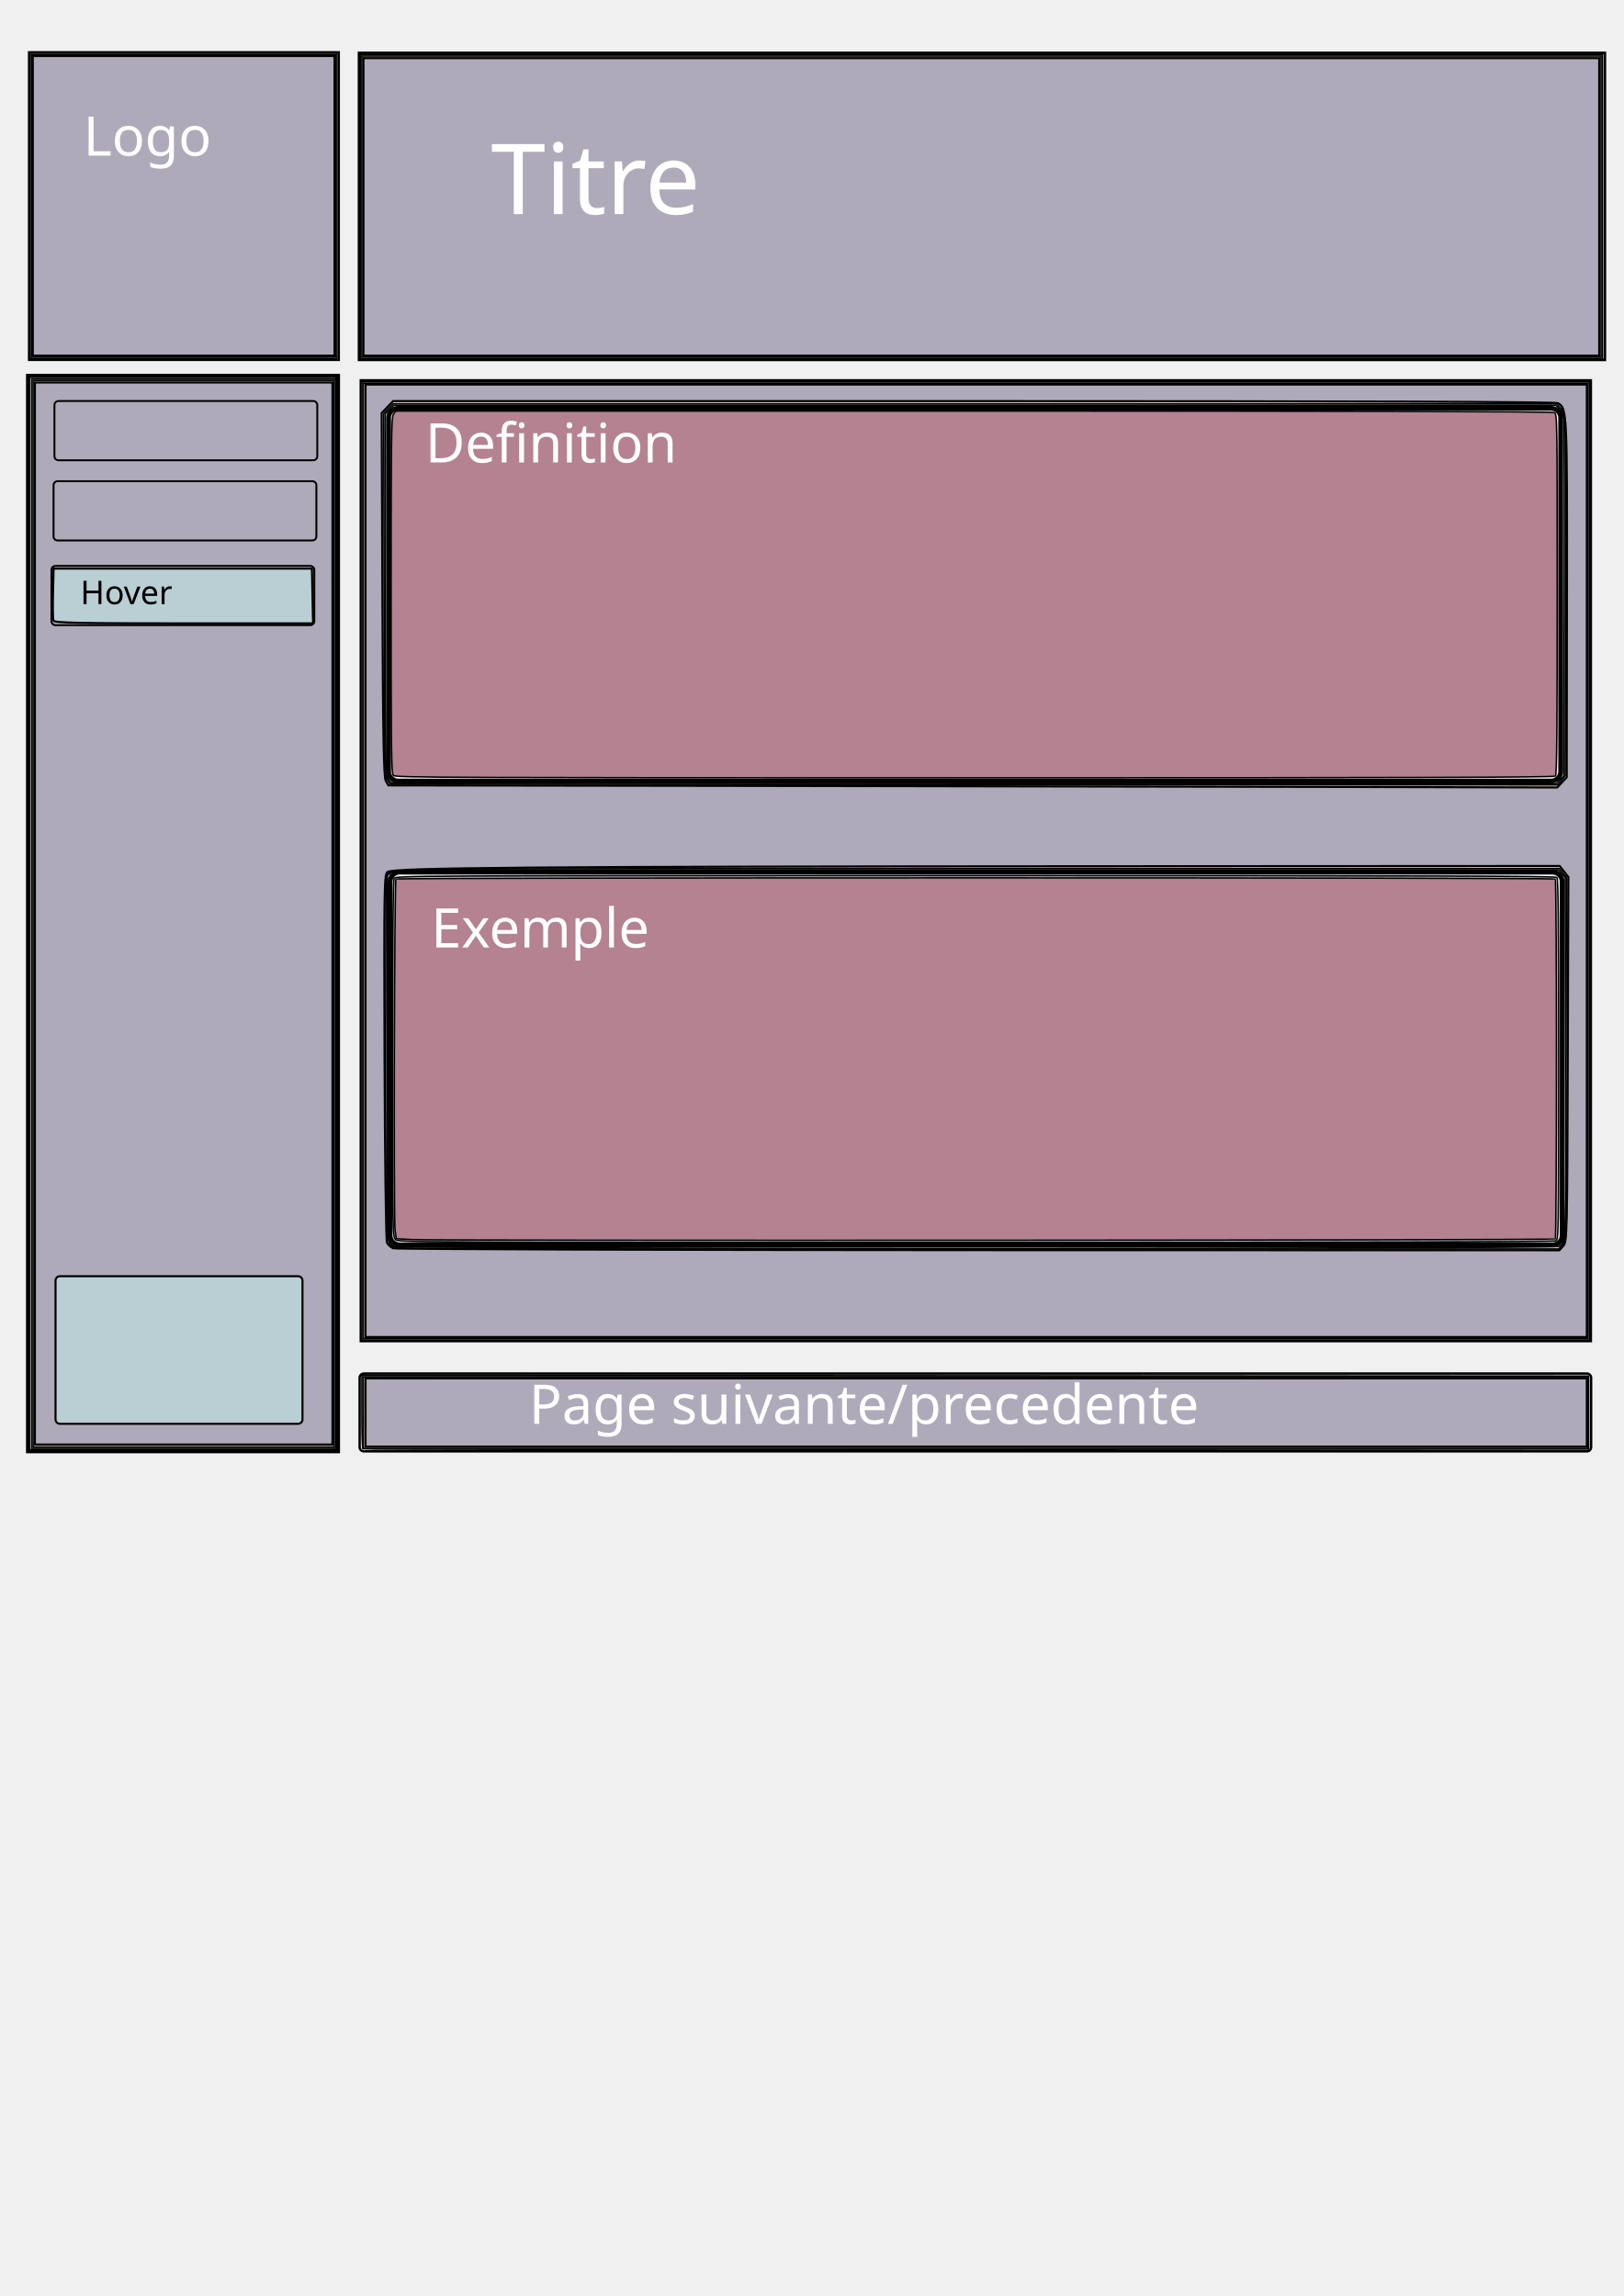
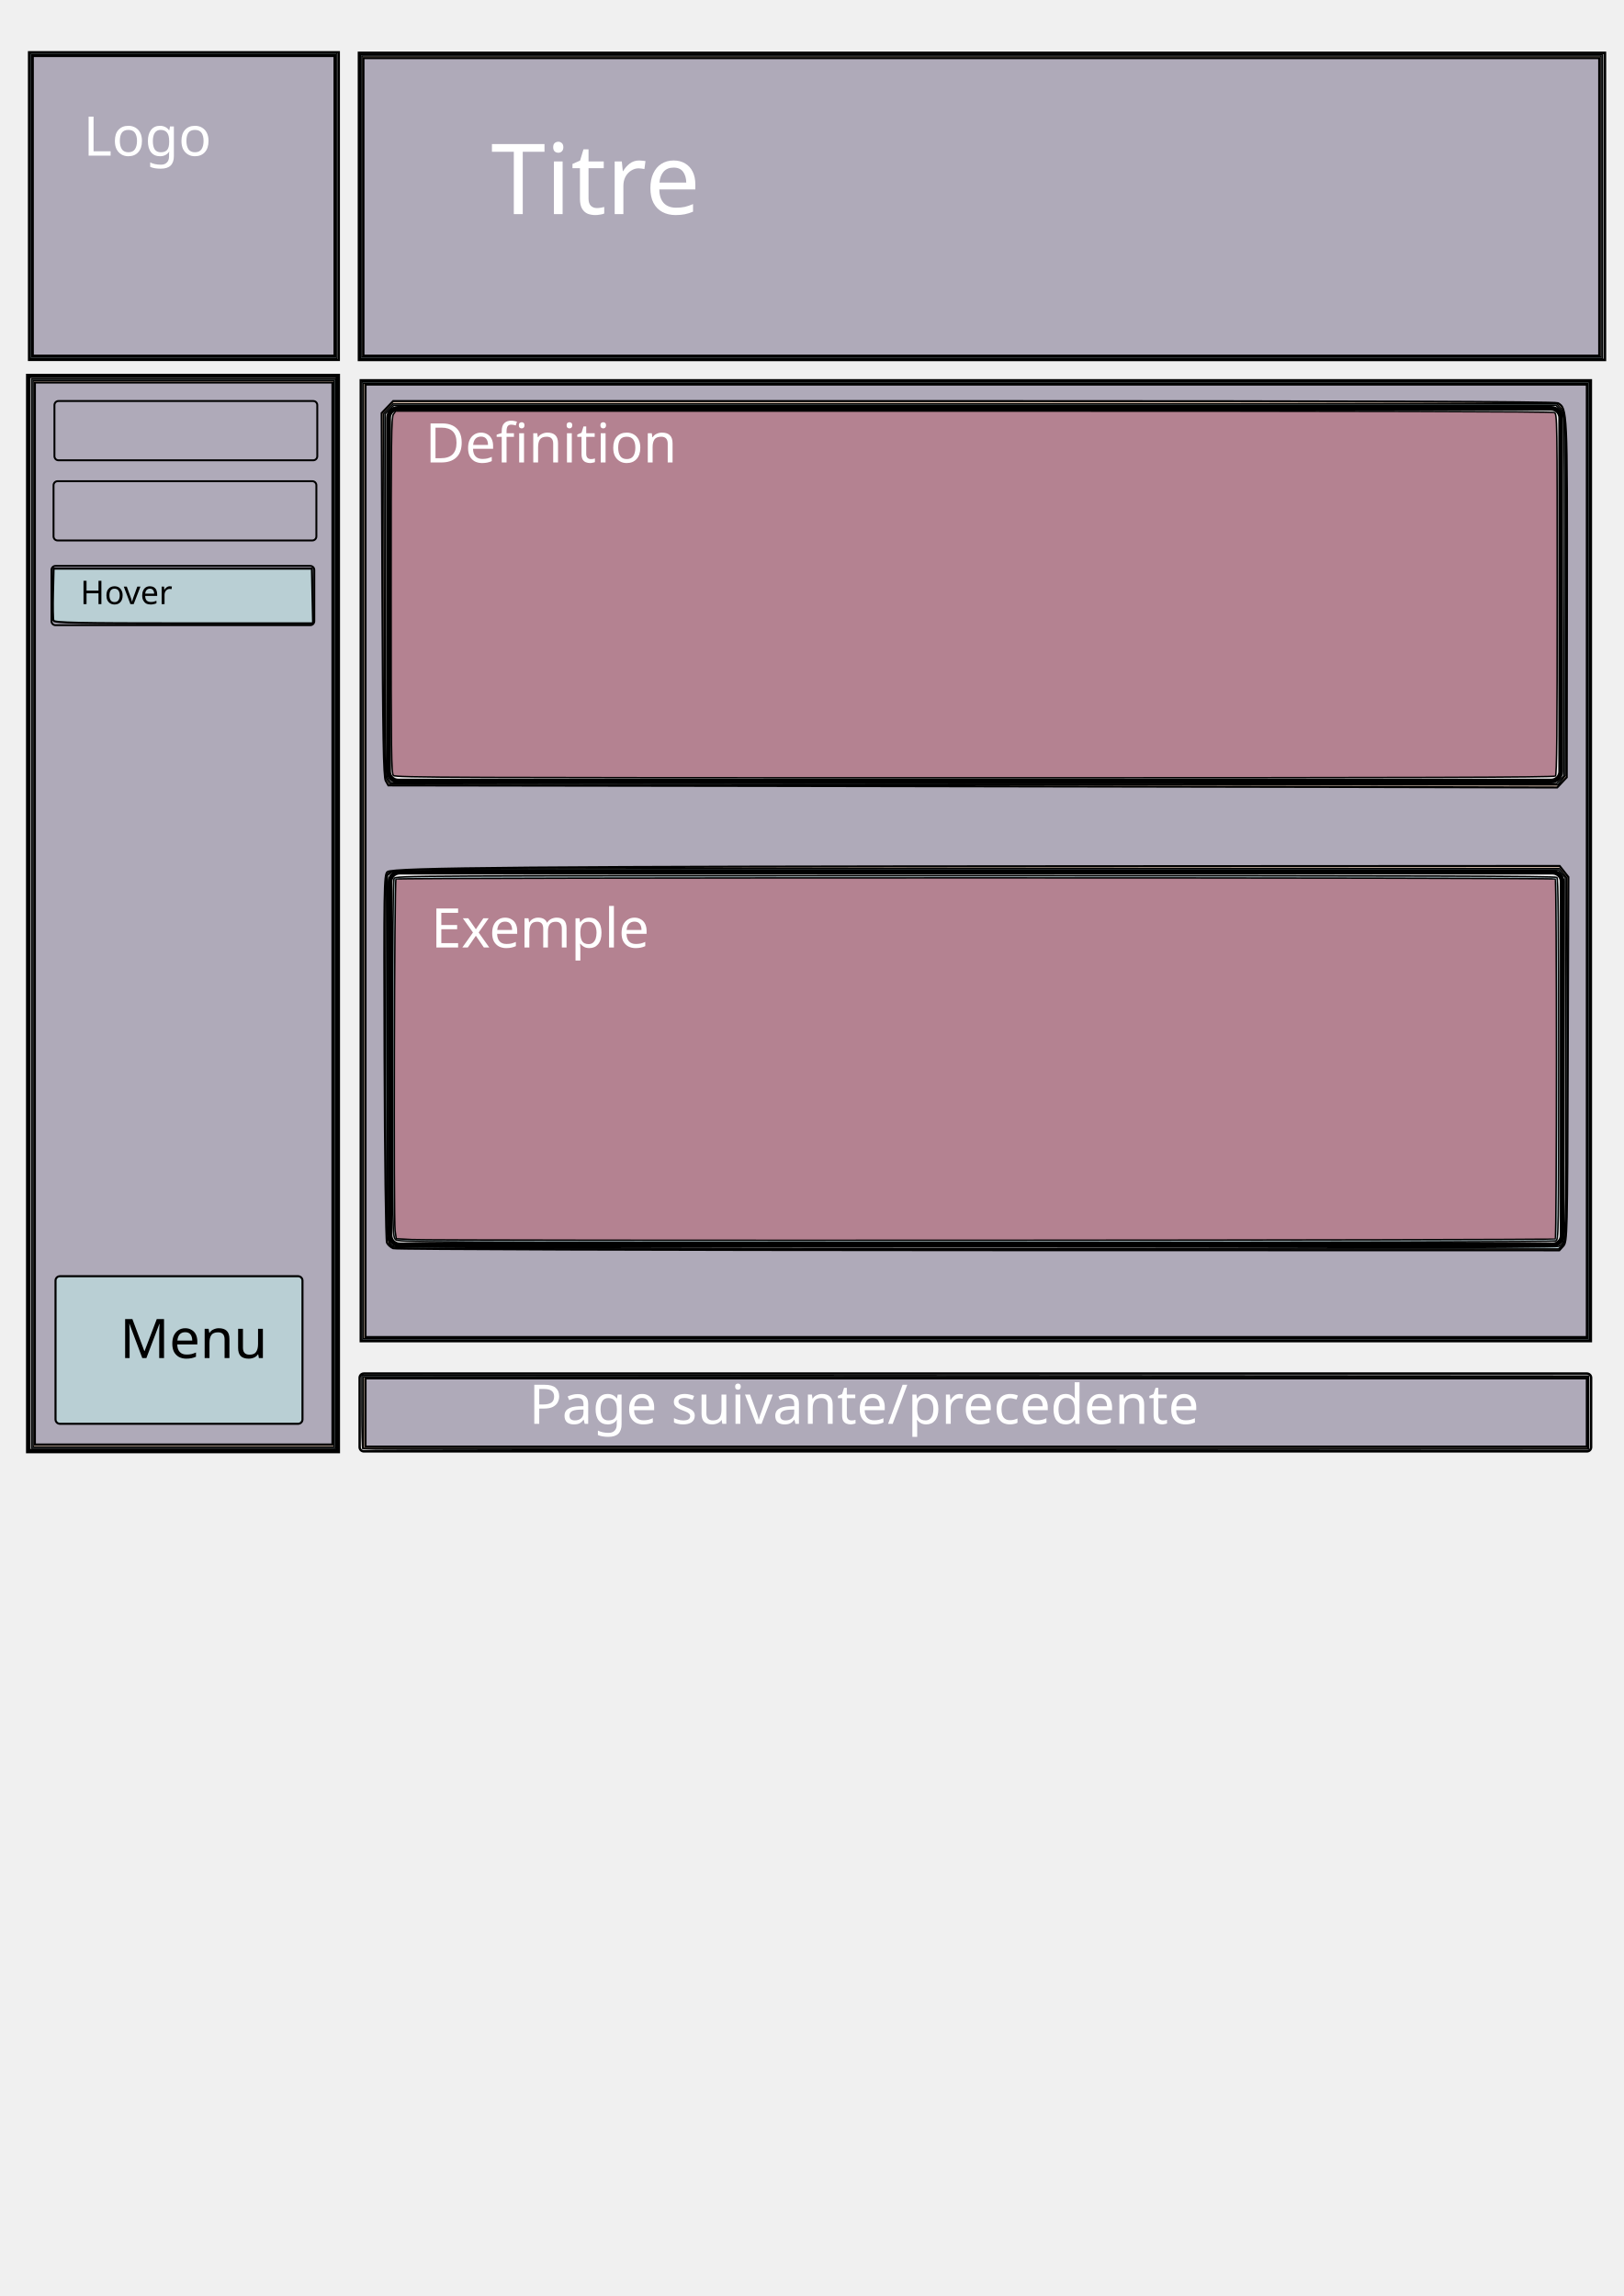
<svg xmlns="http://www.w3.org/2000/svg" xmlns:ns1="http://www.openswatchbook.org/uri/2009/osb" xmlns:xlink="http://www.w3.org/1999/xlink" width="210mm" height="297mm" viewBox="0 0 210 297" version="1.1" id="svg8">
  <defs id="defs2">
    <linearGradient id="linearGradient2409">
      <stop style="stop-color:#000000;stop-opacity:1;" offset="0" id="stop2405" />
      <stop style="stop-color:#000000;stop-opacity:0;" offset="1" id="stop2407" />
    </linearGradient>
    <linearGradient id="linearGradient951" ns1:paint="gradient">
      <stop style="stop-color:#000000;stop-opacity:1;" offset="0" id="stop947" />
      <stop style="stop-color:#000000;stop-opacity:0;" offset="1" id="stop949" />
    </linearGradient>
    <radialGradient xlink:href="#linearGradient2409" id="radialGradient2411" cx="80.789" cy="23.271" fx="80.789" fy="23.271" r="16.998" gradientTransform="matrix(1,0,0,0.2732746,0,16.91128)" gradientUnits="userSpaceOnUse" />
  </defs>
  <g id="layer1">
    <rect style="opacity:1;fill:none;fill-opacity:1;stroke:#000000;stroke-width:0.265;stroke-linecap:round;stroke-miterlimit:4;stroke-dasharray:none;stroke-opacity:1" id="rect815" width="40.09" height="39.823" x="3.742" y="6.745" />
    <rect style="opacity:1;fill:none;fill-opacity:1;stroke:#000000;stroke-width:0.324;stroke-linecap:round;stroke-miterlimit:4;stroke-dasharray:none;stroke-opacity:1" id="rect819" width="161.148" height="39.723" x="46.426" y="6.838" />
    <rect style="opacity:1;fill:none;fill-opacity:1;stroke:#000000;stroke-width:0.561;stroke-linecap:round;stroke-miterlimit:4;stroke-dasharray:none;stroke-opacity:1" id="rect821" width="40.053" height="139.082" x="3.644" y="48.629" />
    <rect style="opacity:1;fill:none;fill-opacity:1;stroke:#000000;stroke-width:0.265;stroke-linecap:round;stroke-miterlimit:4;stroke-dasharray:none;stroke-opacity:1" id="rect825" width="159.136" height="124.33" x="46.639" y="49.174" />
    <rect style="opacity:1;fill:none;fill-opacity:1;stroke:#000000;stroke-width:0.308;stroke-linecap:round;stroke-miterlimit:4;stroke-dasharray:none;stroke-opacity:1" id="rect827" width="159.273" height="10.067" x="46.513" y="177.676" ry="0.544" />
    <rect style="opacity:1;fill:none;fill-opacity:1;stroke:#000000;stroke-width:0.615;stroke-linecap:round;stroke-miterlimit:4;stroke-dasharray:none;stroke-opacity:1" id="rect829" width="151.596" height="48.22" x="50.257" y="52.813" ry="1.236" />
    <rect style="opacity:1;fill:none;fill-opacity:1;stroke:#000000;stroke-width:0.615;stroke-linecap:round;stroke-miterlimit:4;stroke-dasharray:none;stroke-opacity:1" id="rect829-3" width="151.596" height="48.22" x="50.446" y="112.817" ry="1.236" />
    <path style="opacity:1;fill:#b9cfd4;fill-opacity:1;stroke:#000000;stroke-width:0.714;stroke-linecap:round;stroke-miterlimit:4;stroke-dasharray:none;stroke-opacity:1" d="m 177.378,708.355 c -0.262,-0.262 -0.477,-8.46 -0.477,-18.216 v -17.739 l 299.821,0.179 299.821,0.179 v 17.857 17.857 L 477.199,708.652 C 312.56,708.751 177.64,708.617 177.378,708.355 Z" id="path848" transform="scale(0.2645833)" />
    <path style="opacity:1;fill:#b9cfd4;fill-opacity:1;stroke:#000000;stroke-width:0.714;stroke-linecap:round;stroke-miterlimit:4;stroke-dasharray:none;stroke-opacity:1" d="M 176.901,420.973 V 186.687 h 300 300 V 420.973 655.259 h -300 -300 z m 585,188.362 c 3.679,-1.859 3.608,0.1 3.404,-93.395 l -0.19,-86.995 -1.732,-1.843 -1.732,-1.843 H 477.213 c -278.987,0 -284.472,0.026 -286.125,1.365 l -1.686,1.365 -0.173,88.456 c -0.185,94.81 -0.324,91.011 3.401,92.896 2.616,1.324 566.651,1.318 569.272,-0.006 z m 0.768,-228.063 1.732,-1.843 0.213,-85.835 c 0.117,-47.21 0.011,-87.242 -0.236,-88.961 -0.27,-1.884 -1.122,-3.799 -2.144,-4.821 l -1.696,-1.696 H 476.521 192.505 l -2.088,2.088 -2.088,2.088 v 87.948 c 0,76.222 0.141,88.22 1.056,89.99 0.581,1.124 1.465,2.207 1.964,2.408 0.499,0.201 128.861,0.391 285.248,0.422 l 284.34,0.056 z" id="path850" transform="scale(0.2645833)" />
    <path style="opacity:1;fill:#b9cfd4;fill-opacity:1;stroke:#000000;stroke-width:0.714;stroke-linecap:round;stroke-miterlimit:4;stroke-dasharray:none;stroke-opacity:1" d="M 15.472,446.687 V 185.259 H 89.758 164.044 V 446.687 708.116 H 89.758 15.472 Z" id="path852" transform="scale(0.2645833)" />
    <path style="opacity:1;fill:#b9cfd4;fill-opacity:1;stroke:#000000;stroke-width:0.714;stroke-linecap:round;stroke-miterlimit:4;stroke-dasharray:none;stroke-opacity:1" d="M 14.758,100.616 V 25.973 h 75 75 v 74.643 74.643 h -75 -75 z" id="path854" transform="scale(0.2645833)" />
    <path style="opacity:1;fill:#b9cfd4;fill-opacity:1;stroke:#000000;stroke-width:0.714;stroke-linecap:round;stroke-miterlimit:4;stroke-dasharray:none;stroke-opacity:1" d="M 176.186,100.973 V 26.687 h 303.571 303.571 v 74.286 74.286 H 479.758 176.186 Z" id="path856" transform="scale(0.2645833)" />
    <path style="opacity:1;fill:#b9cfd4;fill-opacity:1;stroke:#000000;stroke-width:0.714;stroke-linecap:round;stroke-miterlimit:4;stroke-dasharray:none;stroke-opacity:1" d="m 193.329,605.973 c -1.413,-1.413 -1.429,-2.381 -1.429,-88.261 0,-58.49 0.241,-87.284 0.739,-88.214 0.729,-1.362 4.681,-1.382 284.143,-1.382 219.473,0 283.597,0.193 284.261,0.857 0.657,0.657 0.857,21.375 0.857,88.903 0,86.318 -0.027,88.061 -1.382,88.786 -0.946,0.506 -90.417,0.739 -283.571,0.739 -281.237,0 -282.195,-0.005 -283.618,-1.429 z" id="path858" transform="scale(0.2645833)" />
    <path style="opacity:1;fill:#b48291;fill-opacity:1;stroke:#000000;stroke-width:0.714;stroke-linecap:round;stroke-miterlimit:4;stroke-dasharray:none;stroke-opacity:1" d="m 192.309,379.136 c -1.008,-1.008 -1.122,-9.978 -1.122,-88.055 0,-77.525 0.12,-87.105 1.112,-88.52 l 1.112,-1.587 h 282.506 c 193.373,0 282.942,0.233 283.888,0.739 1.354,0.725 1.382,2.468 1.382,88.786 0,67.528 -0.2,88.246 -0.857,88.903 -0.664,0.664 -64.703,0.857 -283.878,0.857 -256.339,0 -283.126,-0.106 -284.143,-1.122 z" id="path860" transform="scale(0.2645833)" />
    <path style="opacity:1;fill:#b48291;fill-opacity:1;stroke:#000000;stroke-width:0.714;stroke-linecap:round;stroke-miterlimit:4;stroke-dasharray:none;stroke-opacity:1" d="m 201.194,606.026 -7.492,-0.41 -0.567,-3.929 c -0.752,-5.207 -0.334,-171.139 0.433,-171.905 0.778,-0.778 565.888,-0.778 566.667,1.4e-4 0.778,0.778 0.778,175.174 4e-5,175.952 -0.66,0.66 -547.111,0.945 -559.04,0.292 z" id="path862" transform="scale(0.2645833)" />
    <text xml:space="preserve" style="font-style:normal;font-variant:normal;font-weight:normal;font-stretch:normal;font-size:4.233px;line-height:1.25;font-family:'Segoe UI';-inkscape-font-specification:'Segoe UI';letter-spacing:0px;word-spacing:0px;fill:#000000;fill-opacity:1;stroke:none;stroke-width:0.265;" x="58.775" y="21.833" id="text866">
      <tspan id="tspan864" x="58.775" y="21.833" style="stroke-width:0.265;-inkscape-font-specification:'Segoe UI';font-family:'Segoe UI';font-weight:normal;font-style:normal;font-stretch:normal;font-variant:normal;">Titre</tspan>
    </text>
    <path style="opacity:1;fill:#f9dec9;fill-opacity:1;stroke:#000000;stroke-width:0.714;stroke-linecap:round;stroke-miterlimit:4;stroke-dasharray:none;stroke-opacity:1" d="M 16.186,446.687 V 185.973 H 89.758 163.329 V 446.687 707.401 H 89.758 16.186 Z" id="path868" transform="scale(0.2645833)" />
    <path style="opacity:1;fill:#f9dec9;fill-opacity:1;stroke:#000000;stroke-width:0.714;stroke-linecap:round;stroke-miterlimit:4;stroke-dasharray:none;stroke-opacity:1" d="M 15.472,100.616 V 26.687 h 74.286 74.286 v 73.929 73.929 H 89.758 15.472 Z" id="path870" transform="scale(0.2645833)" />
    <path style="opacity:1;fill:#f9dec9;fill-opacity:1;stroke:#000000;stroke-width:0.714;stroke-linecap:round;stroke-miterlimit:4;stroke-dasharray:none;stroke-opacity:1" d="M 176.901,100.973 V 27.401 h 302.857 302.857 v 73.571 73.571 H 479.758 176.901 Z" id="path872" transform="scale(0.2645833)" />
    <path style="opacity:1;fill:#f9dec9;fill-opacity:1;stroke:#000000;stroke-width:0.714;stroke-linecap:round;stroke-miterlimit:4;stroke-dasharray:none;stroke-opacity:1" d="M 177.615,420.973 V 187.401 H 476.901 776.187 V 420.973 654.544 H 476.901 177.615 Z m 585.792,188.097 c 1.373,-1.373 1.62,-2.731 2.209,-12.143 0.366,-5.841 0.563,-45.874 0.439,-89.197 l -0.225,-78.6 -1.786,-2.253 -1.786,-2.253 -271.786,-0.037 c -149.482,-0.021 -277.841,0.174 -285.242,0.433 -11.285,0.394 -13.705,0.672 -15,1.72 l -1.544,1.25 -0.222,79.528 c -0.235,84.268 0.1,98.811 2.331,101.276 1.27,1.404 2.229,1.457 30.316,1.678 15.952,0.126 144.146,0.21 284.877,0.186 l 255.873,-0.042 1.546,-1.546 z m -0.077,-227.572 1.786,-2.253 0.234,-84.002 c 0.151,-54.079 -0.023,-85.86 -0.489,-89.218 -0.517,-3.729 -1.179,-5.703 -2.323,-6.92 l -1.6,-1.703 H 476.559 192.181 l -2.317,2.39 -2.317,2.39 0.212,88.534 c 0.199,83.053 0.29,88.653 1.468,90.45 l 1.255,1.916 12.316,0.213 c 6.774,0.117 135.262,0.268 285.53,0.334 l 273.214,0.121 z" id="path874" transform="scale(0.2645833)" />
    <path style="opacity:1;fill:#f9dec9;fill-opacity:1;stroke:#000000;stroke-width:0.714;stroke-linecap:round;stroke-miterlimit:4;stroke-dasharray:none;stroke-opacity:1" d="m 177.615,690.616 v -17.5 H 476.901 776.187 v 17.5 17.5 H 476.901 177.615 Z" id="path876" transform="scale(0.2645833)" />
    <text xml:space="preserve" style="font-style:normal;font-variant:normal;font-weight:normal;font-stretch:normal;font-size:4.233px;line-height:1.25;font-family:'Segoe UI';-inkscape-font-specification:'Segoe UI';letter-spacing:0px;word-spacing:0px;fill:#000000;fill-opacity:1;stroke:none;stroke-width:0.265;" x="56.791" y="22.495" id="text880">
      <tspan id="tspan878" x="56.791" y="22.495" style="stroke-width:0.265;fill:#afaab9;fill-opacity:1;-inkscape-font-specification:'Segoe UI';font-family:'Segoe UI';font-weight:normal;font-style:normal;font-stretch:normal;font-variant:normal;">Titre</tspan>
    </text>
    <path style="opacity:1;fill:#afaab9;fill-opacity:1;stroke:#000000;stroke-width:1.01;stroke-linecap:round;stroke-miterlimit:4;stroke-dasharray:none;stroke-opacity:1" d="M 17.048,446.613 V 187.004 H 89.779 162.51 V 446.613 706.222 H 89.779 17.048 Z" id="path886" transform="scale(0.2645833)" />
    <path style="opacity:1;fill:#afaab9;fill-opacity:1;stroke:#000000;stroke-width:1.01;stroke-linecap:round;stroke-miterlimit:4;stroke-dasharray:none;stroke-opacity:1" d="M 16.038,100.636 V 27.4 h 73.741 73.741 v 73.236 73.236 H 89.779 16.038 Z" id="path888" transform="scale(0.2645833)" />
    <path style="opacity:1;fill:#afaab9;fill-opacity:1;stroke:#000000;stroke-width:1.01;stroke-linecap:round;stroke-miterlimit:4;stroke-dasharray:none;stroke-opacity:1" d="M 177.663,101.141 V 28.41 h 302.036 302.036 v 72.731 72.731 H 479.698 177.663 Z" id="path890" transform="scale(0.2645833)" />
    <path style="opacity:1;fill:#afaab9;fill-opacity:1;stroke:#000000;stroke-width:1.01;stroke-linecap:round;stroke-miterlimit:4;stroke-dasharray:none;stroke-opacity:1" d="M 178.673,420.854 V 188.014 H 477.173 775.673 V 420.854 653.694 H 477.173 178.673 Z m 585.479,188.288 c 1.857,-2.052 1.934,-5.24 2.208,-91.243 l 0.284,-89.117 -2.125,-2.701 -2.125,-2.701 -232.009,0.12 c -270.469,0.14 -338.448,0.701 -340.993,2.816 -1.587,1.318 -1.689,7.826 -1.416,90.409 0.162,49.171 0.695,89.817 1.192,90.841 0.494,1.019 1.858,2.24 3.03,2.714 1.173,0.474 129.909,0.89 286.081,0.926 l 283.949,0.064 z m -0.641,-226.631 2.333,-2.483 0.116,-87.168 c 0.123,-92.143 0.067,-93.348 -4.444,-95.762 -1.226,-0.656 -99.845,-1.002 -285.603,-1.002 H 192.183 l -2.807,2.93 -2.807,2.93 0.354,88.741 c 0.277,69.545 0.633,89.232 1.642,91.011 l 1.288,2.27 182.551,0.258 c 100.403,0.142 228.951,0.37 285.663,0.508 l 103.112,0.25 z" id="path892" transform="scale(0.2645833)" />
    <path style="opacity:1;fill:#afaab9;fill-opacity:1;stroke:#000000;stroke-width:1.01;stroke-linecap:round;stroke-miterlimit:4;stroke-dasharray:none;stroke-opacity:1" d="m 178.673,690.565 v -16.668 h 298.5 298.5 v 16.668 16.668 H 477.173 178.673 Z" id="path894" transform="scale(0.2645833)" />
    <rect style="opacity:1;fill:#afaab9;fill-opacity:1;stroke:#000000;stroke-width:0.246;stroke-linecap:round;stroke-miterlimit:4;stroke-dasharray:none;stroke-opacity:1" id="rect896" width="33.994" height="7.666" x="7.041" y="51.874" ry="0.523" />
    <rect style="opacity:1;fill:#afaab9;fill-opacity:1;stroke:#000000;stroke-width:0.246;stroke-linecap:round;stroke-miterlimit:4;stroke-dasharray:none;stroke-opacity:1" id="rect896-8" width="33.994" height="7.666" x="6.924" y="62.246" ry="0.523" />
    <rect style="opacity:1;fill:#afaab9;fill-opacity:1;stroke:#000000;stroke-width:0.246;stroke-linecap:round;stroke-miterlimit:4;stroke-dasharray:none;stroke-opacity:1" id="rect896-0" width="33.994" height="7.666" x="6.656" y="73.204" ry="0.523" />
    <path style="opacity:1;fill:#b9cfd4;fill-opacity:1;stroke:#000000;stroke-width:1.01;stroke-linecap:round;stroke-miterlimit:4;stroke-dasharray:none;stroke-opacity:1" d="m 26.133,303.436 c -0.279,-0.727 -0.378,-6.75 -0.221,-13.385 l 0.286,-12.063 h 63.135 63.135 l 0.282,13.385 0.282,13.385 H 89.835 c -51.124,0 -63.292,-0.252 -63.703,-1.321 z" id="path919" transform="scale(0.2645833)" />
    <rect style="opacity:1;fill:#b9cfd4;fill-opacity:1;stroke:#000000;stroke-width:0.265;stroke-linecap:round;stroke-miterlimit:4;stroke-dasharray:none;stroke-opacity:1" id="rect921" width="31.939" height="19.088" x="7.182" y="165.086" ry="0.567" />
    <text xml:space="preserve" style="font-style:normal;font-variant:normal;font-weight:normal;font-stretch:normal;font-size:4.233px;line-height:1.25;font-family:'Segoe UI';-inkscape-font-specification:'Segoe UI';letter-spacing:0px;word-spacing:0px;fill:#b9cfd4;fill-opacity:1;stroke:none;stroke-width:0.265;" x="10.394" y="78.152" id="text925">
      <tspan id="tspan923" x="10.394" y="78.152" style="stroke-width:0.265;fill:#000000;fill-opacity:1;-inkscape-font-specification:'Segoe UI';font-family:'Segoe UI';font-weight:normal;font-style:normal;font-stretch:normal;font-variant:normal;">Hover</tspan>
    </text>
    <text xml:space="preserve" style="font-style:normal;font-variant:normal;font-weight:normal;font-stretch:normal;font-size:12.7px;line-height:1.25;font-family:'Segoe UI';-inkscape-font-specification:'Segoe UI';letter-spacing:0px;word-spacing:0px;fill:#000000;fill-opacity:1;stroke:url(#radialGradient2411);stroke-width:0.1;stroke-miterlimit:4;stroke-dasharray:none;" x="63.5" y="27.692" id="text929">
      <tspan id="tspan927" x="63.5" y="27.692" style="stroke-width:0.1;fill:#ffffff;fill-opacity:1;stroke:none;stroke-opacity:1;stroke-miterlimit:4;stroke-dasharray:none;stroke-linejoin:round;stroke-linecap:round;-inkscape-font-specification:'Segoe UI';font-family:'Segoe UI';font-weight:normal;font-style:normal;font-stretch:normal;font-variant:normal;">Titre</tspan>
    </text>
    <text xml:space="preserve" style="font-style:normal;font-variant:normal;font-weight:normal;font-stretch:normal;font-size:7.056px;line-height:1.25;font-family:'Segoe UI';-inkscape-font-specification:'Segoe UI';letter-spacing:0px;word-spacing:0px;fill:#000000;fill-opacity:1;stroke:none;stroke-width:0.265;" x="54.996" y="59.82" id="text933">
      <tspan id="tspan931" x="54.996" y="59.82" style="stroke-width:0.265;fill:#ffffff;fill-opacity:1;-inkscape-font-specification:'Segoe UI';font-family:'Segoe UI';font-weight:normal;font-style:normal;font-stretch:normal;font-variant:normal;">Definition</tspan>
    </text>
    <text xml:space="preserve" style="font-style:normal;font-variant:normal;font-weight:normal;font-stretch:normal;font-size:7.056px;line-height:1.25;font-family:'Segoe UI';-inkscape-font-specification:'Segoe UI';letter-spacing:0px;word-spacing:0px;fill:#000000;fill-opacity:1;stroke:none;stroke-width:0.265;" x="55.751" y="122.564" id="text937">
      <tspan id="tspan935" x="55.751" y="122.564" style="stroke-width:0.265;fill:#ffffff;-inkscape-font-specification:'Segoe UI';font-family:'Segoe UI';font-weight:normal;font-style:normal;font-stretch:normal;font-variant:normal;">Exemple</tspan>
    </text>
    <text xml:space="preserve" style="font-style:normal;font-variant:normal;font-weight:normal;font-stretch:normal;font-size:7.056px;line-height:1.25;font-family:'Segoe UI';-inkscape-font-specification:'Segoe UI';letter-spacing:0px;word-spacing:0px;fill:#000000;fill-opacity:1;stroke:none;stroke-width:0.265;" x="10.772" y="20.132" id="text941">
      <tspan id="tspan939" x="10.772" y="20.132" style="stroke-width:0.265;fill:#ffffff;-inkscape-font-specification:'Segoe UI';font-family:'Segoe UI';font-weight:normal;font-style:normal;font-stretch:normal;font-variant:normal;">Logo</tspan>
    </text>
    <text xml:space="preserve" style="font-style:normal;font-variant:normal;font-weight:normal;font-stretch:normal;font-size:7.056px;line-height:1.25;font-family:'Segoe UI';-inkscape-font-specification:'Segoe UI';letter-spacing:0px;word-spacing:0px;fill:#000000;fill-opacity:1;stroke:none;stroke-width:0.265;" x="68.414" y="184.174" id="text945">
      <tspan id="tspan943" x="68.414" y="184.174" style="stroke-width:0.265;fill:#ffffff;-inkscape-font-specification:'Segoe UI';font-family:'Segoe UI';font-weight:normal;font-style:normal;font-stretch:normal;font-variant:normal;">Page suivante/precedente</tspan>
    </text>
+     <text xml:space="preserve" style="font-style:normal;font-variant:normal;font-weight:normal;font-stretch:normal;font-size:7.056px;line-height:1.25;font-family:'Segoe UI';-inkscape-font-specification:'Segoe UI';letter-spacing:0px;word-spacing:0px;fill:#000000;fill-opacity:1;stroke:none;stroke-width:0.265;" x="15.497" y="175.67" id="text2415">
+       <tspan id="tspan2413" x="15.497" y="175.67" style="stroke-width:0.265;-inkscape-font-specification:'Segoe UI';font-family:'Segoe UI';font-weight:normal;font-style:normal;font-stretch:normal;font-variant:normal;">Menu</tspan>
+     </text>
  </g>
</svg>
